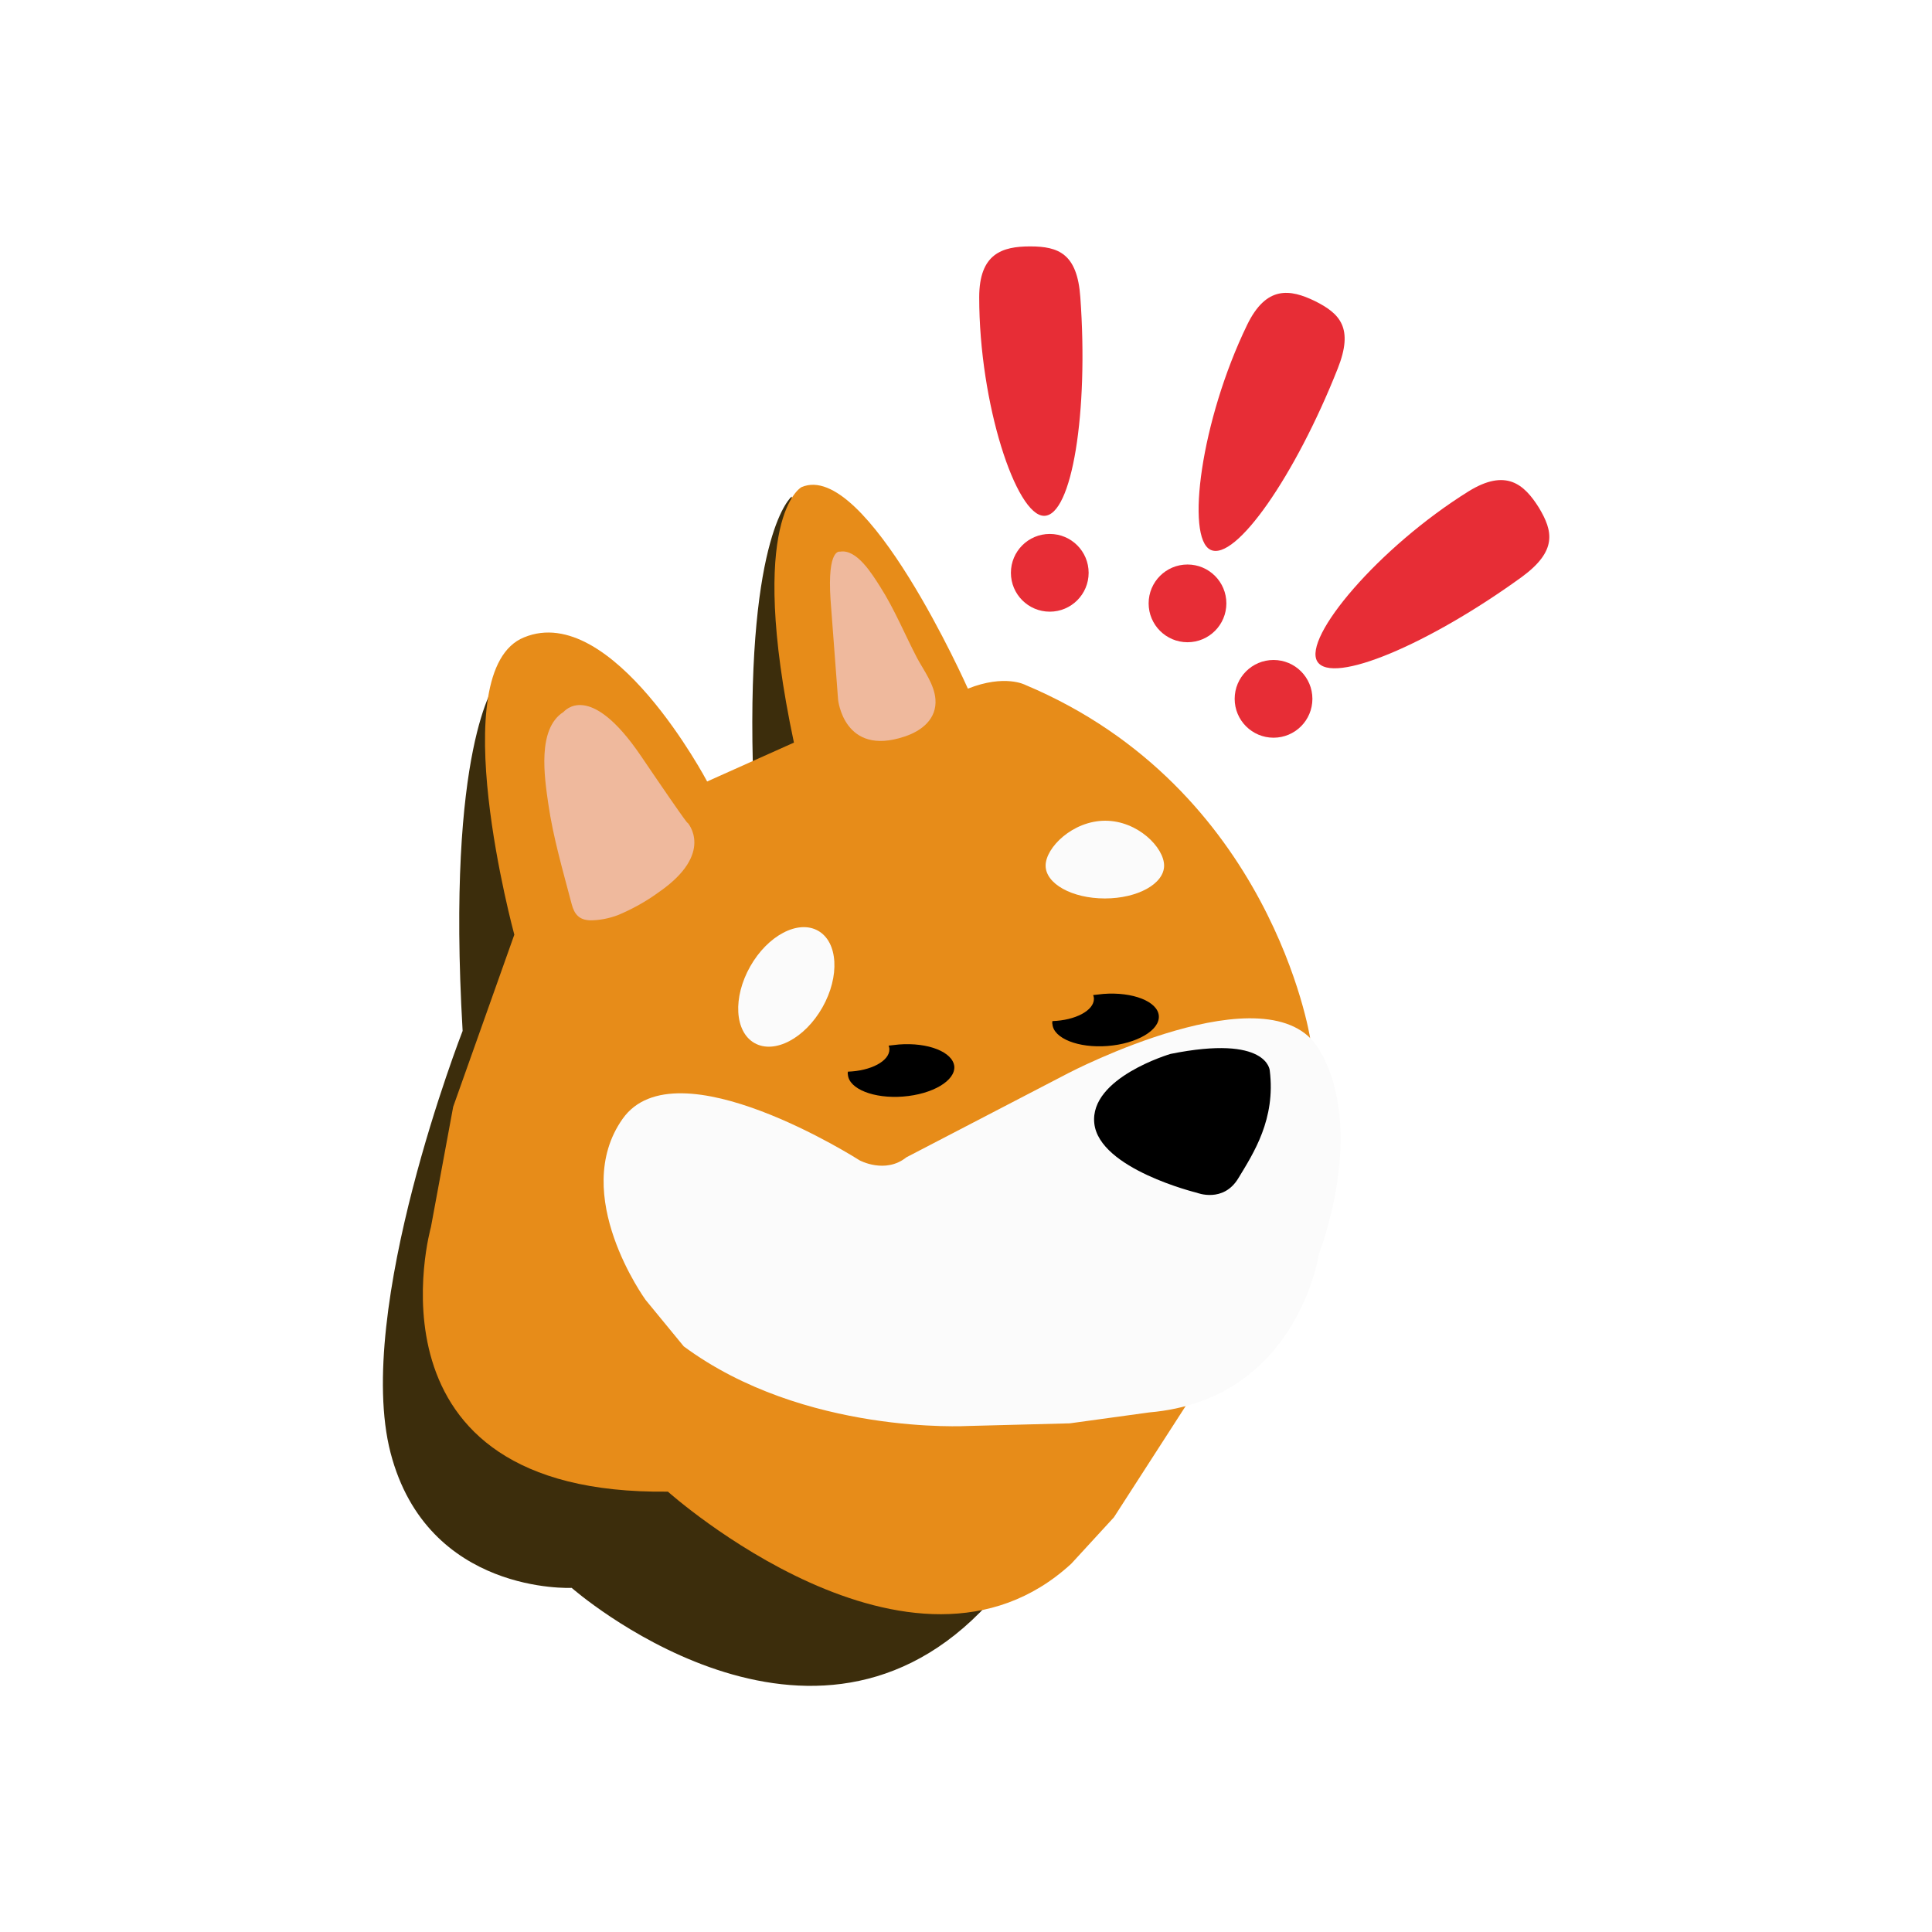
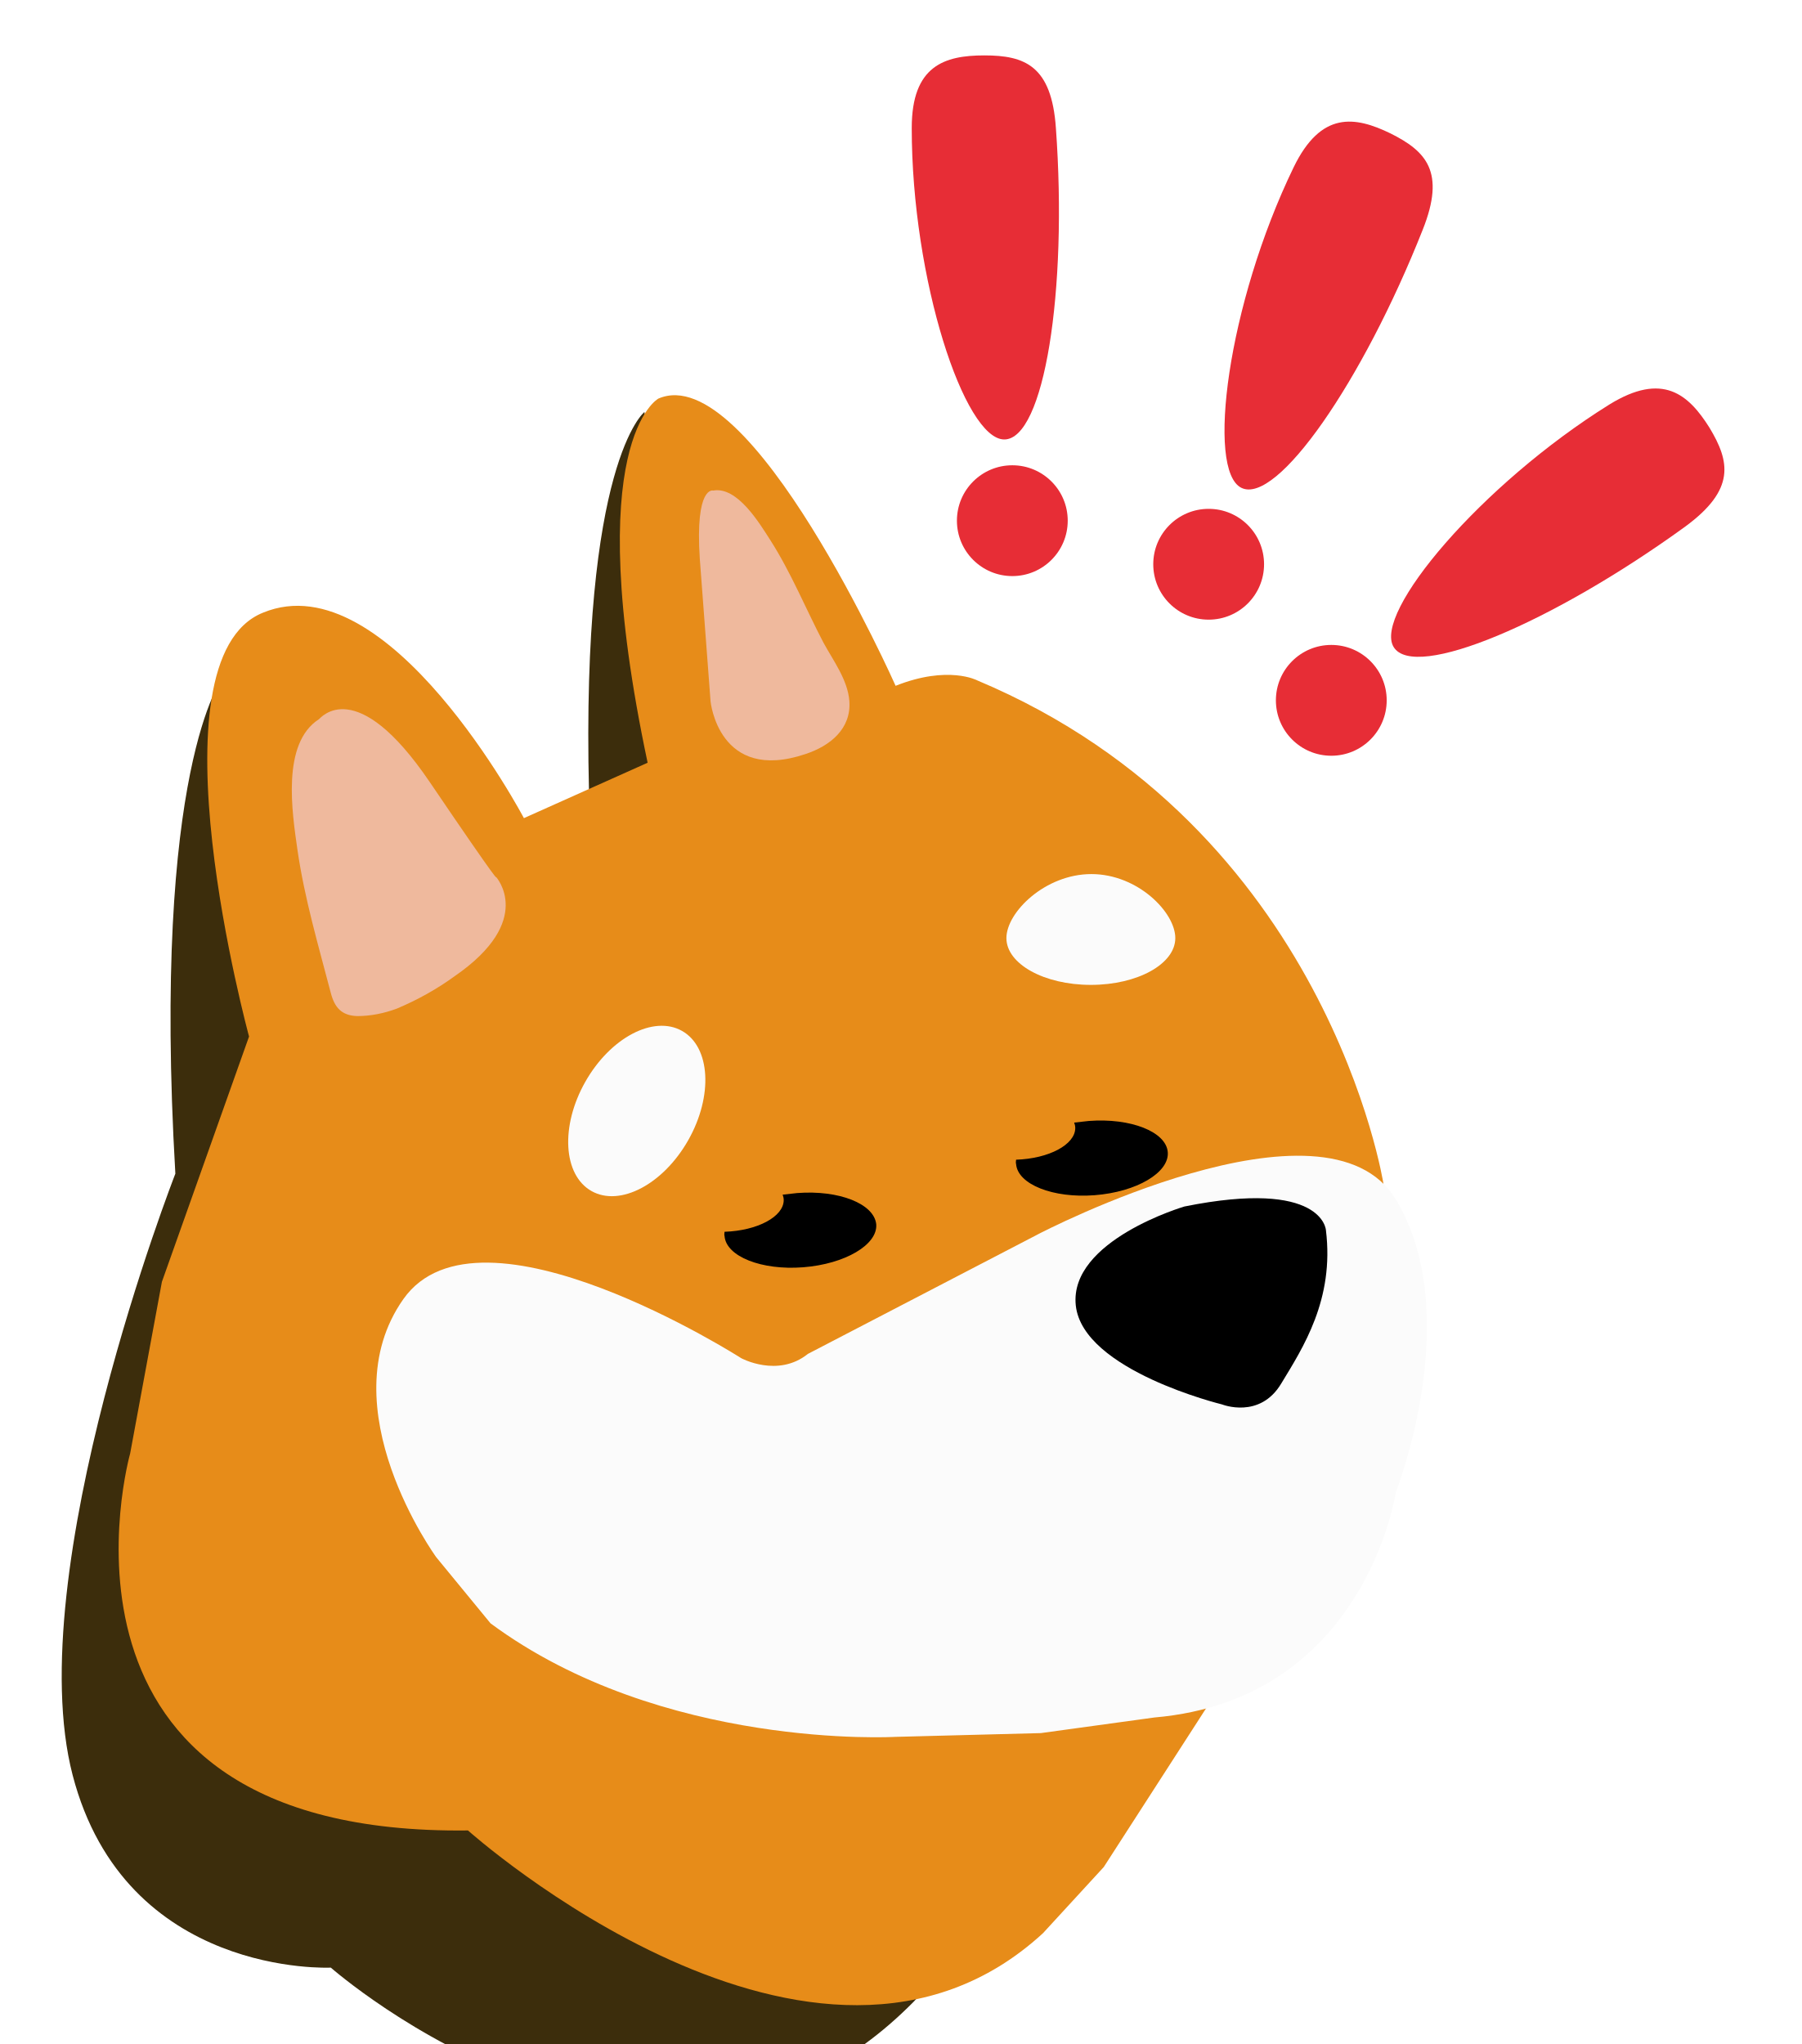
- <svg xmlns="http://www.w3.org/2000/svg" version="1.1" id="CIRCLE_OUTLINE_BLACK" x="0px" y="0px" viewBox="0 0 512 512" style="enable-background:new 0 0 512 512;" xml:space="preserve">
+ <svg xmlns="http://www.w3.org/2000/svg" version="1.1" id="CIRCLE_OUTLINE_BLACK" x="0px" y="0px" viewBox="90 55 335 380" xml:space="preserve">
  <style type="text/css">
	.st0{fill:#FDDE00;}
	.st1{fill:#3C2D0C;}
	.st2{fill:#E78C19;}
	.st3{fill:#EFB99D;}
	.st4{fill:#FBFBFB;}
	.st5{fill:#E72D36;}
</style>
  <path class="st1" d="M131.4,181c0,0-13.2,16.7-8.8,92.2c0,0-28.9,74-19.1,111.8c9.8,37.7,48,35.8,48,35.8s61.3,53.9,108.3,6.4  c47.1-47.6-39.2-231.9-39.2-231.9l-10.8-63.7c0,0-11.8,9.3-10.3,70.6s-24,18.1-24,18.1L131.4,181z" />
  <path class="st2" d="M136.3,247.7l-16.2,45.6l-5.9,31.9c0,0-20.1,71.1,62.8,70.1c0,0,64.7,57.9,106.9,19.1l11.3-12.3l19.6-30.4  l32.4-96.6c0,0-10.3-66.2-75.5-93.6c0,0-5.4-2.9-15.2,1c0,0-27-60.8-44.1-53.4c0,0-14.7,7.8-2,67.7l-23,10.3  c0,0-25.2-47.8-48.5-38.2C117.2,177.6,136.3,247.7,136.3,247.7z" />
  <path class="st3" d="M220.1,158.9l2,26.5c0,0,1.5,15.2,17.6,9.8c4.6-1.5,8.6-4.7,8.2-9.9c-0.3-3.9-3-7.5-4.8-10.8  c-3.3-6.3-6-13-9.9-19.1c-2-3.1-6.1-10-10.6-9.2C222.6,146.2,219.2,145.2,220.1,158.9z" />
  <path class="st3" d="M149.3,188.7c0.3-0.2,6.9-8.5,20.6,11.7c13.7,20.2,12.3,17.6,12.3,17.6s7.4,8.1-7.7,18.5  c-3.3,2.4-6.9,4.4-10.7,6c-2.4,0.9-4.9,1.4-7.4,1.4c-2.9-0.1-4.2-1.6-4.9-4.3c-2.3-8.8-4.9-17.6-6.2-26.6  C144.3,206,142.3,193.2,149.3,188.7z" />
  <path class="st4" d="M308.5,229.4c0,4.8-7,8.7-15.7,8.7c-8.7,0-15.7-3.9-15.7-8.7s7.2-11.9,15.8-11.9S308.5,224.6,308.5,229.4z" />
  <ellipse transform="matrix(0.4925 -0.8703 0.8703 0.4925 -121.8385 314.1253)" class="st4" cx="208.4" cy="261.5" rx="17.1" ry="11" />
  <path class="st4" d="M240.2,306.7l42.9-22.3c0,0,53.4-27.9,66.4-6.4s0,54.4,0,54.4s-5.6,38.5-44.9,41.9l-21.1,2.9l-27,0.7  c0,0-43.4,2.5-75.3-21.1l-10.1-12.3c0,0-20.3-27.9-6.1-48s62.8,11,62.8,11S234.6,311.2,240.2,306.7z" />
  <circle class="st5" cx="337.5" cy="185.2" r="10.3" />
  <circle class="st5" cx="314.7" cy="159.9" r="10.3" />
  <circle class="st5" cx="278.2" cy="151.8" r="10.3" />
  <path class="st5" d="M286.3,78.8c2.2,30.4-2.2,57.9-9.6,57.9s-17.2-29.7-17.2-57.9c0-11.6,6.1-13.5,13.5-13.5  C280.5,65.3,285.5,67.2,286.3,78.8z" />
  <path class="st5" d="M354.5,97.7c-11.2,28.3-27.1,51.2-33.7,48c-6.6-3.2-2.6-34.2,9.7-59.6c5.1-10.5,11.4-9.5,18-6.3  C355.1,83.1,358.8,86.9,354.5,97.7z" />
  <path class="st5" d="M403.3,152.9c-24.7,17.9-50.3,28.7-54.2,22.4c-3.9-6.3,16.2-30.2,40.1-45.1c9.9-6.1,14.7-1.9,18.6,4.3  C411.6,140.8,412.7,146,403.3,152.9z" />
  <path d="M238.2,276.8c-0.9,0.1-1.8,0.2-2.7,0.3c0.1,0.3,0.2,0.6,0.2,1c0,3.1-4.9,5.7-11,5.9c0,0.3-0.1,0.5,0,0.8  c0.3,3.8,6.9,6.4,14.6,5.8c7.8-0.6,13.9-4.2,13.6-8C252.5,278.8,246,276.2,238.2,276.8z" />
  <path d="M292.4,263.4c-0.9,0.1-1.8,0.2-2.7,0.3c0.1,0.3,0.2,0.6,0.2,1c0,3.1-4.9,5.7-11,5.9c0,0.3-0.1,0.5,0,0.8  c0.3,3.8,6.9,6.4,14.6,5.8c7.8-0.6,13.9-4.2,13.6-8C306.8,265.4,300.2,262.8,292.4,263.4z" />
  <path d="M310.2,279.3c0,0-21.5,6.3-20.2,18.4s27.2,18.4,27.2,18.4s7,2.8,11-3.9c4-6.6,9.9-15.6,8.3-28.5  C336.5,283.7,336,274.1,310.2,279.3z" />
</svg>
